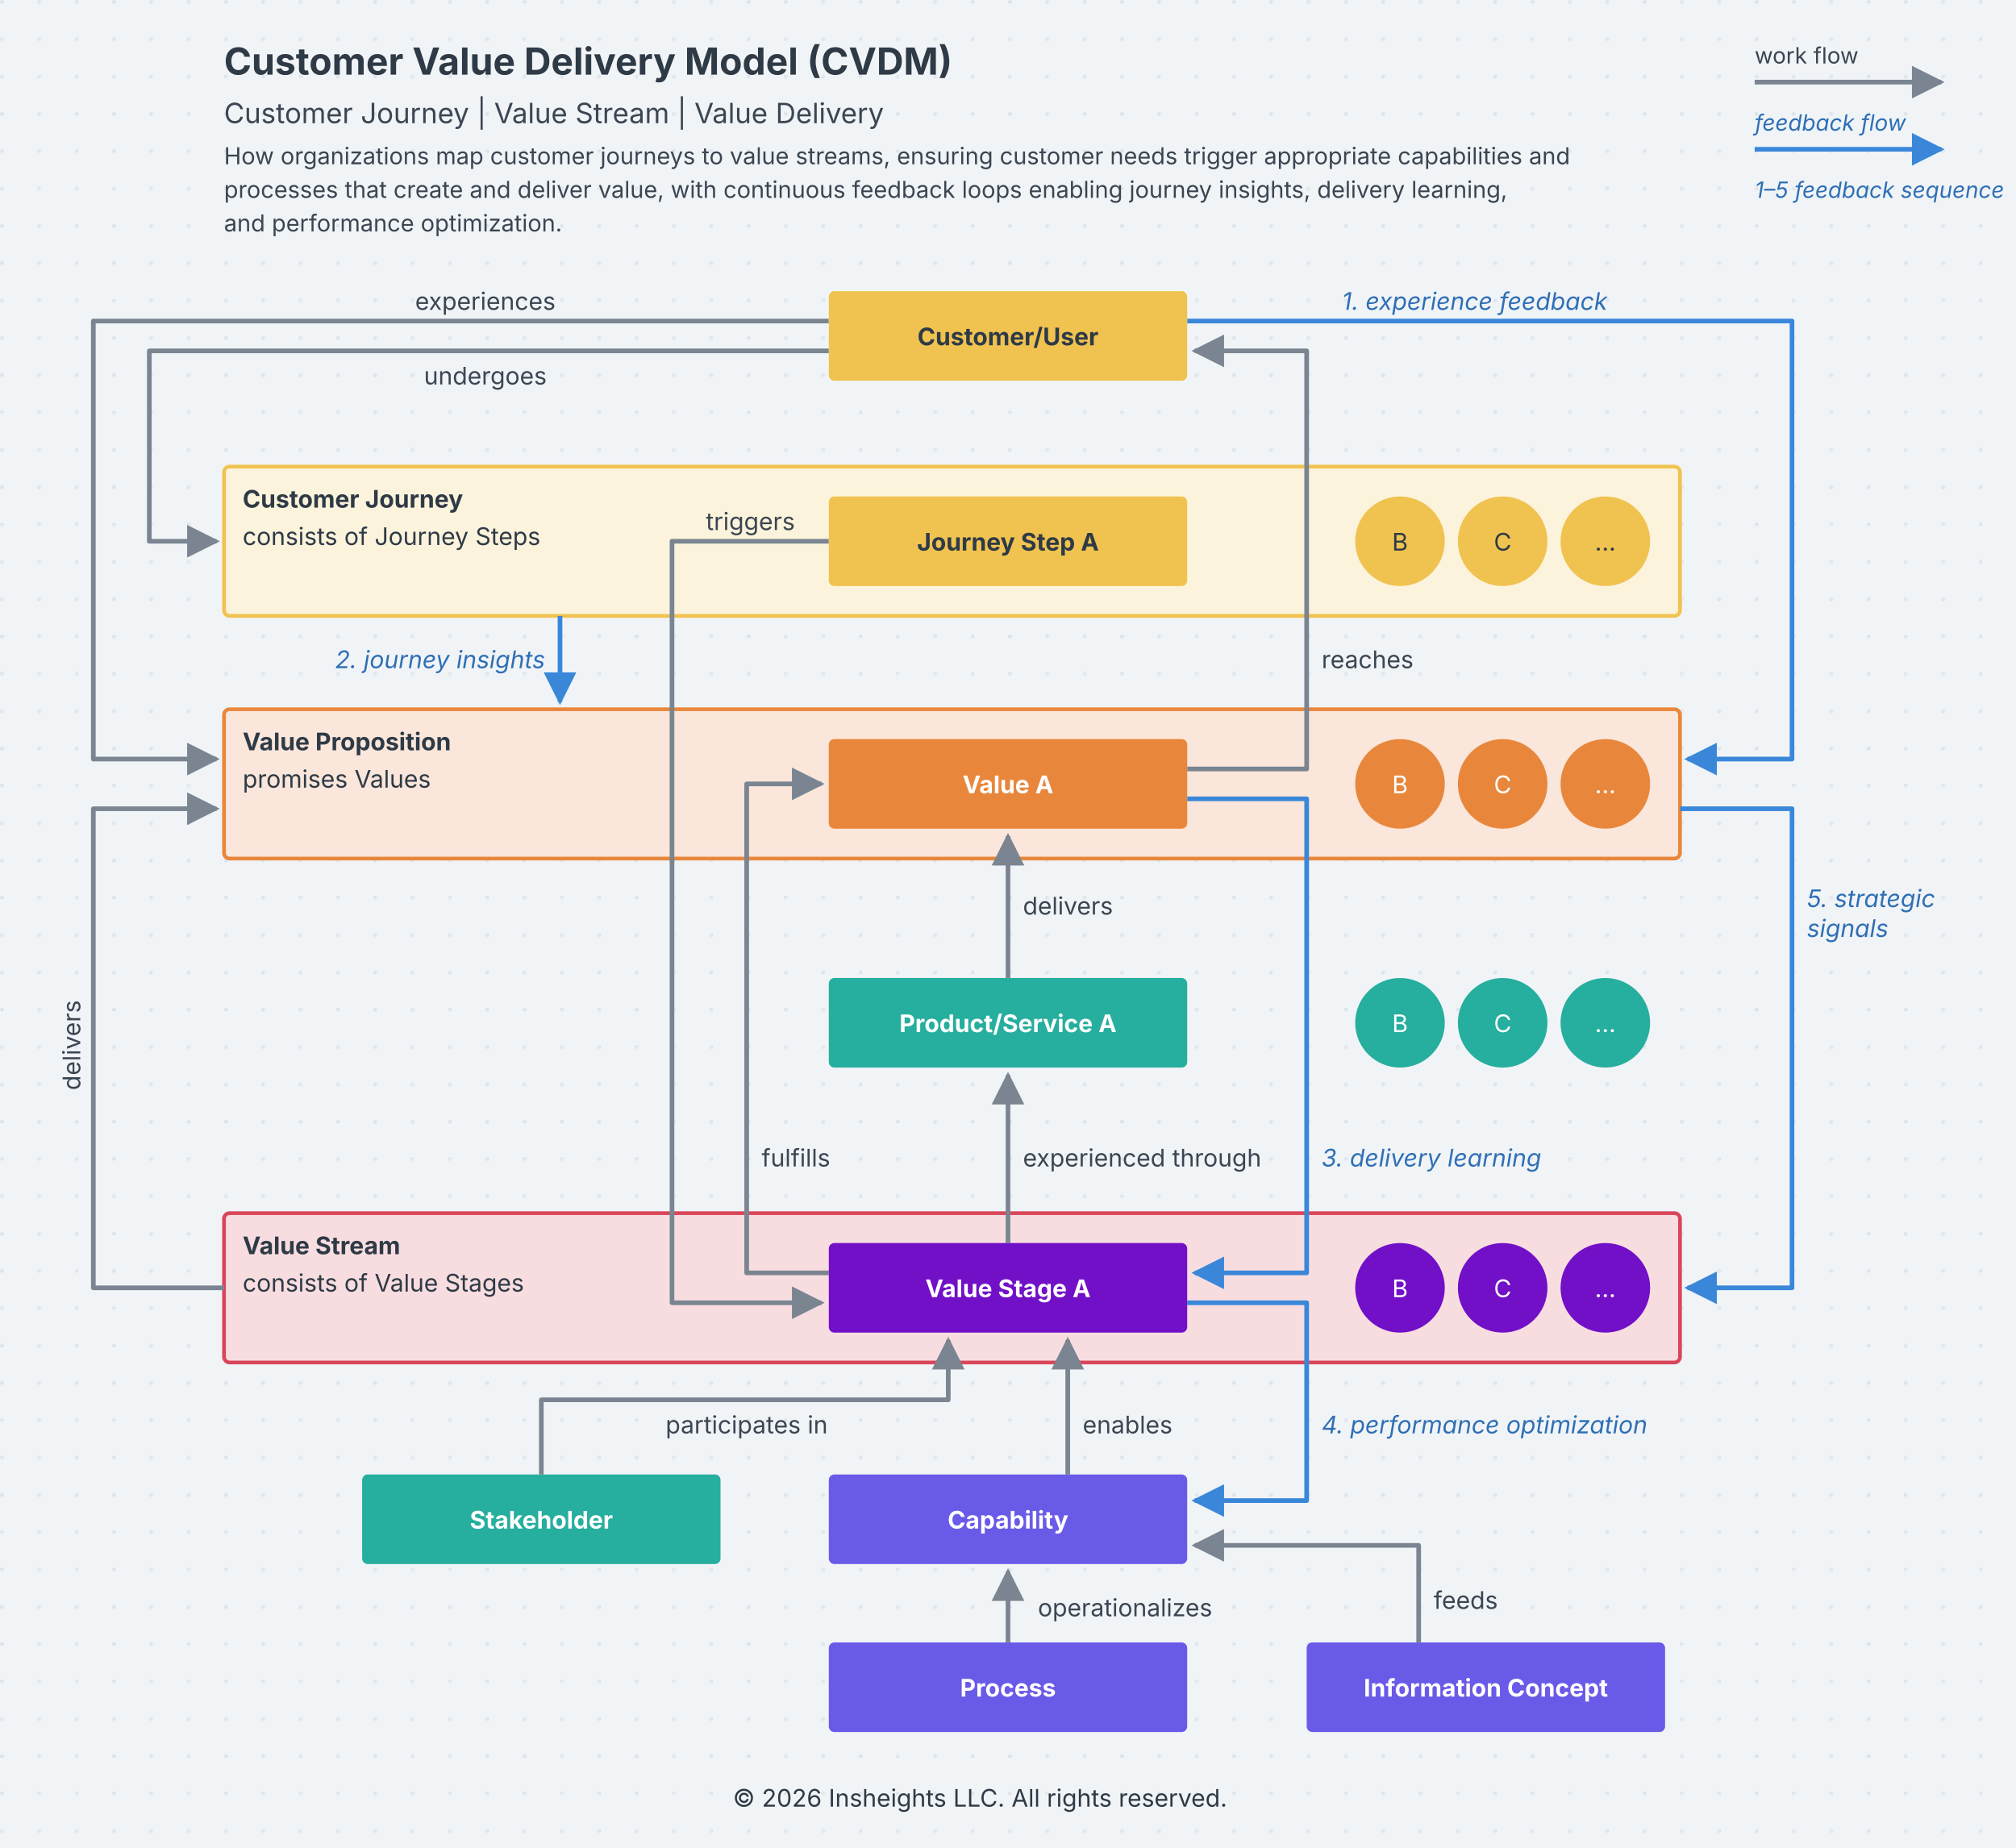
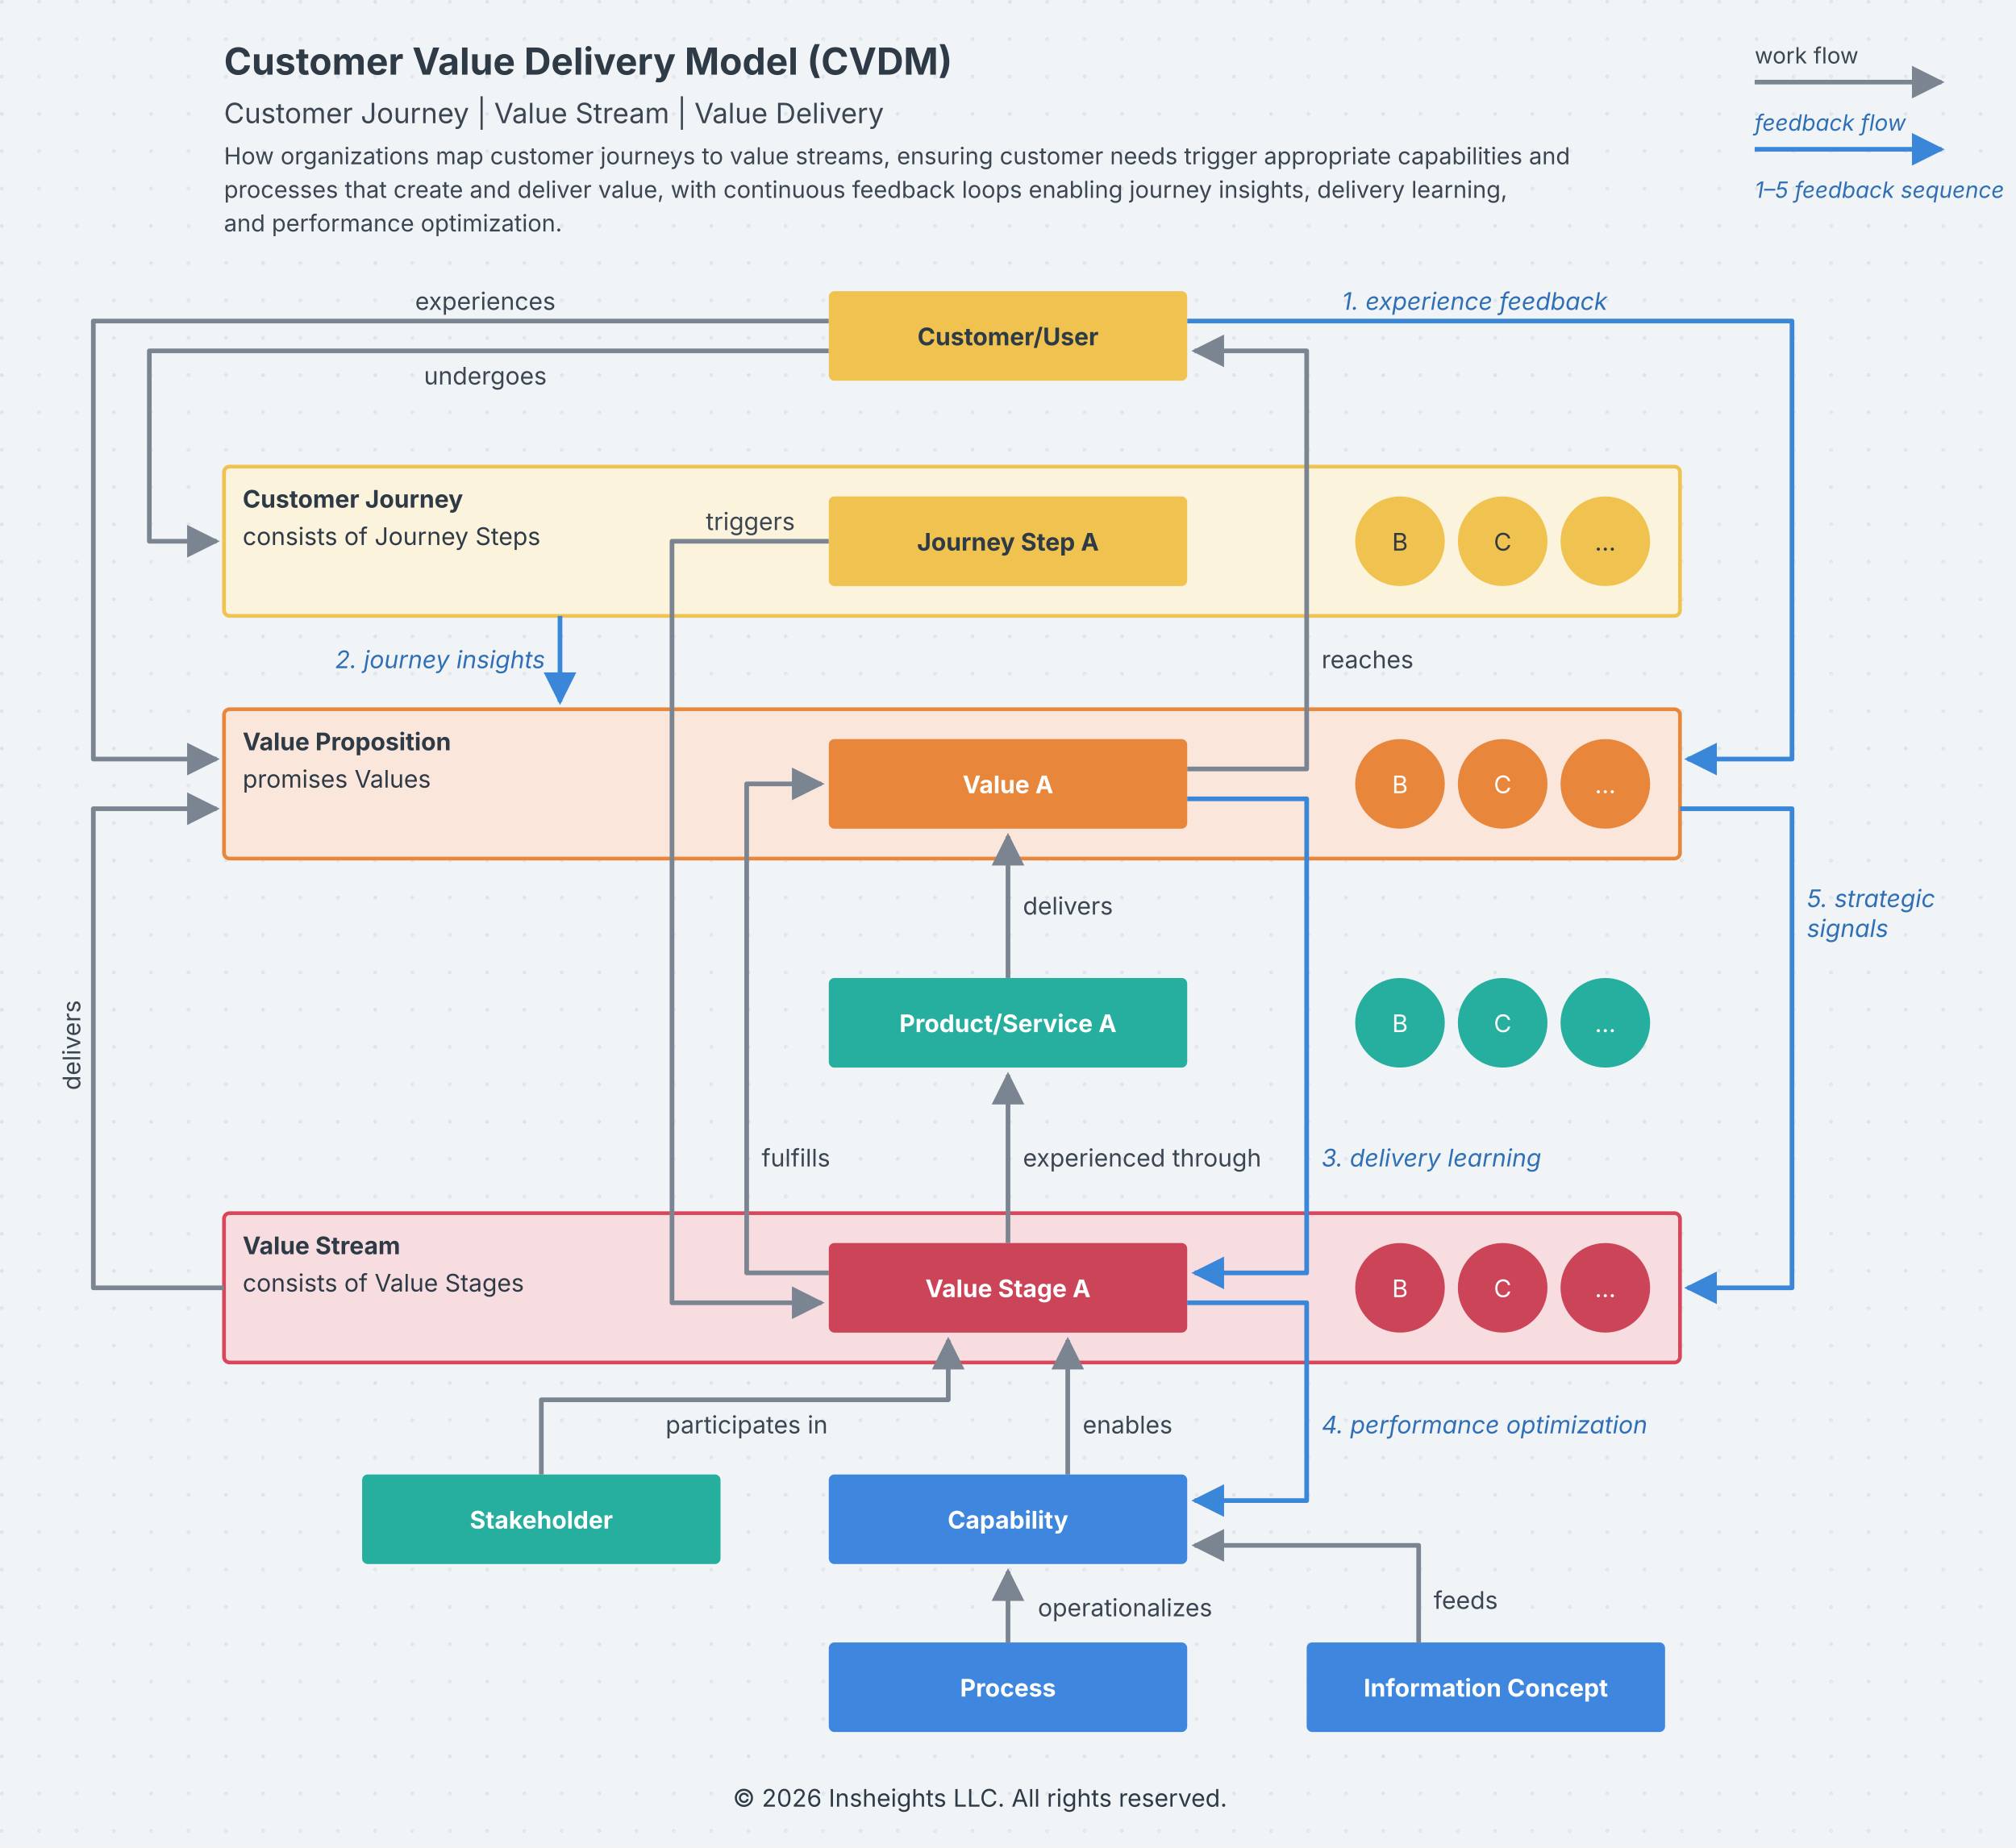
<svg xmlns="http://www.w3.org/2000/svg" width="1080" height="990" viewBox="0 0 1080 990" font-family="Inter, 'Segoe UI', Roboto, Helvetica, Arial, sans-serif">
  <defs>
    <pattern id="dots" width="20" height="20" patternUnits="userSpaceOnUse">
      <circle cx="1" cy="1" r="1" fill="#DCE2E8" />
    </pattern>
    <marker id="ag" viewBox="0 0 10 10" refX="9" refY="5" markerWidth="7" markerHeight="7" orient="auto-start-reverse">
      <path d="M0,0 L10,5 L0,10 z" fill="#7A8591" />
    </marker>
    <marker id="ab" viewBox="0 0 10 10" refX="9" refY="5" markerWidth="7" markerHeight="7" orient="auto-start-reverse">
      <path d="M0,0 L10,5 L0,10 z" fill="#3A87D9" />
    </marker>
    <style>
      .work  { fill: none; stroke: #7A8591; stroke-width: 2.5; stroke-linejoin: round; marker-end: url(#ag); }
      .fb    { fill: none; stroke: #3A87D9; stroke-width: 2.5; stroke-linejoin: round; marker-end: url(#ab); }
      .lbl   { font-size: 13px; fill: #3B4652; }
      .lblf  { font-size: 13px; fill: #2F6FB5; font-style: italic; }
      .h     { font-size: 13px; font-weight: 700; }
      .t     { font-size: 13px; }
      .ti    { font-size: 13px; font-style: italic; }
      .c     { font-size: 13px; font-weight: 700; text-anchor: middle; }
      .ct    { font-size: 13px; text-anchor: middle; }
      .dark  { fill: #2E3A46; }
      .wht   { fill: #FFFFFF; }
    </style>
  </defs>
  <rect width="1080" height="990" fill="#F1F4F7" />
  <rect width="1080" height="990" fill="url(#dots)" />
  <text x="120" y="40" font-size="20" font-weight="700" fill="#2E3A46">Customer Value Delivery Model (CVDM)</text>
  <text x="120" y="66" font-size="15" fill="#3B4652">Customer Journey | Value Stream | Value Delivery</text>
  <text x="120" y="88" font-size="12.5" fill="#3B4652">How organizations map customer journeys to value streams, ensuring customer needs trigger appropriate capabilities and</text>
  <text x="120" y="106" font-size="12.5" fill="#3B4652">processes that create and deliver value, with continuous feedback loops enabling journey insights, delivery learning,</text>
  <text x="120" y="124" font-size="12.5" fill="#3B4652">and performance optimization.</text>
  <rect x="120" y="250" width="780" height="80" rx="3" fill="#FCF3DC" stroke="#F0C350" stroke-width="2" />
  <text class="h dark" x="130" y="272">Customer Journey</text>
  <text class="t dark" x="130" y="292">consists of Journey Steps</text>
  <rect x="120" y="380" width="780" height="80" rx="3" fill="#FAE6DA" stroke="#E8873C" stroke-width="2" />
  <text class="h dark" x="130" y="402">Value Proposition</text>
  <text class="t dark" x="130" y="422">promises Values</text>
  <rect x="120" y="650" width="780" height="80" rx="3" fill="#F8DDE0" stroke="#D9465A" stroke-width="2" />
  <text class="h dark" x="130" y="672">Value Stream</text>
  <text class="t dark" x="130" y="692">consists of Value Stages</text>
  <path class="work" d="M444,172 H50 V406.7 H116" />
  <text class="lbl" x="260" y="166" text-anchor="middle">experiences</text>
  <path class="work" d="M444,188 H80 V290 H116" />
  <text class="lbl" x="260" y="206" text-anchor="middle">undergoes</text>
  <path class="work" d="M120,690 H50 V433.3 H116" />
  <text class="lbl" transform="translate(43,560) rotate(-90)" text-anchor="middle">delivers</text>
  <path class="work" d="M444,290 H360 V698 H440" />
  <text class="lbl" x="402" y="284" text-anchor="middle">triggers</text>
  <path class="work" d="M444,682 H400 V420 H440" />
  <text class="lbl" x="408" y="625">fulfills</text>
  <path class="work" d="M540,524 V448" />
  <text class="lbl" x="548" y="490">delivers</text>
  <path class="work" d="M540,666 V576" />
  <text class="lbl" x="548" y="625">experienced through</text>
  <path class="work" d="M636,412 H700 V188 H640" />
  <text class="lbl" x="708" y="358">reaches</text>
  <path class="work" d="M290,790 V750 H508 V718" />
  <text class="lbl" x="400" y="768" text-anchor="middle">participates in</text>
  <path class="work" d="M572,790 V718" />
  <text class="lbl" x="580" y="768">enables</text>
  <path class="work" d="M540,880 V842" />
  <text class="lbl" x="556" y="866">operationalizes</text>
  <path class="fb" d="M300,330 V376" />
  <text class="lblf" x="292" y="358" text-anchor="end">2. journey insights</text>
  <path class="fb" d="M636,172 H960 V406.7 H904" />
  <text class="lblf" x="790" y="166" text-anchor="middle">1. experience feedback</text>
  <path class="fb" d="M900,433.3 H960 V690 H904" />
  <text class="lblf" x="968" y="486">5. strategic</text>
  <text class="lblf" x="968" y="502">signals</text>
  <path class="fb" d="M636,428 H700 V682 H640" />
  <text class="lblf" x="708" y="625">3. delivery learning</text>
  <path class="fb" d="M636,698 H700 V804 H640" />
  <text class="lblf" x="708" y="768">4. performance optimization</text>
  <rect x="444" y="156" width="192" height="48" rx="3" fill="#F0C350" />
  <text class="c dark" x="540" y="185">Customer/User</text>
  <rect x="444" y="266" width="192" height="48" rx="3" fill="#F0C350" />
  <text class="c dark" x="540" y="295">Journey Step A</text>
  <circle cx="750" cy="290" r="24" fill="#F0C350" />
  <text class="ct dark" x="750" y="295">B</text>
  <circle cx="805" cy="290" r="24" fill="#F0C350" />
  <text class="ct dark" x="805" y="295">C</text>
  <circle cx="860" cy="290" r="24" fill="#F0C350" />
  <text class="ct dark" x="860" y="295">…</text>
  <rect x="444" y="396" width="192" height="48" rx="3" fill="#E8873C" />
  <text class="c wht" x="540" y="425">Value A</text>
  <circle cx="750" cy="420" r="24" fill="#E8873C" />
  <text class="ct wht" x="750" y="425">B</text>
  <circle cx="805" cy="420" r="24" fill="#E8873C" />
  <text class="ct wht" x="805" y="425">C</text>
  <circle cx="860" cy="420" r="24" fill="#E8873C" />
  <text class="ct wht" x="860" y="425">…</text>
  <rect x="444" y="524" width="192" height="48" rx="3" fill="#26AE9E" />
  <text class="c wht" x="540" y="553">Product/Service A</text>
  <circle cx="750" cy="548" r="24" fill="#26AE9E" />
  <text class="ct wht" x="750" y="553">B</text>
  <circle cx="805" cy="548" r="24" fill="#26AE9E" />
  <text class="ct wht" x="805" y="553">C</text>
  <circle cx="860" cy="548" r="24" fill="#26AE9E" />
  <text class="ct wht" x="860" y="553">…</text>
-   <rect x="444" y="666" width="192" height="48" rx="3" fill="#7210C8" />
+   <rect x="444" y="666" width="192" height="48" rx="3" fill="#CC4458" />
  <text class="c wht" x="540" y="695">Value Stage A</text>
-   <circle cx="750" cy="690" r="24" fill="#7210C8" />
+   <circle cx="750" cy="690" r="24" fill="#CC4458" />
  <text class="ct wht" x="750" y="695">B</text>
-   <circle cx="805" cy="690" r="24" fill="#7210C8" />
+   <circle cx="805" cy="690" r="24" fill="#CC4458" />
  <text class="ct wht" x="805" y="695">C</text>
-   <circle cx="860" cy="690" r="24" fill="#7210C8" />
+   <circle cx="860" cy="690" r="24" fill="#CC4458" />
  <text class="ct wht" x="860" y="695">…</text>
  <rect x="194" y="790" width="192" height="48" rx="3" fill="#26AE9E" />
  <text class="c wht" x="290" y="819">Stakeholder</text>
-   <rect x="444" y="790" width="192" height="48" rx="3" fill="#6A5AE8" />
+   <rect x="444" y="790" width="192" height="48" rx="3" fill="#3F87DE" />
  <text class="c wht" x="540" y="819">Capability</text>
-   <rect x="444" y="880" width="192" height="48" rx="3" fill="#6A5AE8" />
+   <rect x="444" y="880" width="192" height="48" rx="3" fill="#3F87DE" />
  <text class="c wht" x="540" y="909">Process</text>
  <path class="work" d="M760,880 V828 H640" />
  <text class="lbl" x="768" y="862">feeds</text>
-   <rect x="700" y="880" width="192" height="48" rx="3" fill="#6A5AE8" />
+   <rect x="700" y="880" width="192" height="48" rx="3" fill="#3F87DE" />
  <text class="c wht" x="796" y="909">Information Concept</text>
  <text x="940" y="34" font-size="12" fill="#3B4652">work flow</text>
  <path class="work" d="M940,44 H1040" />
  <text x="940" y="70" font-size="12" fill="#2F6FB5" font-style="italic">feedback flow</text>
  <path class="fb" d="M940,80 H1040" />
  <text x="940" y="106" font-size="12" fill="#2F6FB5" font-style="italic">1–5 feedback sequence</text>
  <text x="525" y="968" font-size="13" fill="#2E3A46" text-anchor="middle">© 2026 Insheights LLC. All rights reserved.</text>
</svg>
